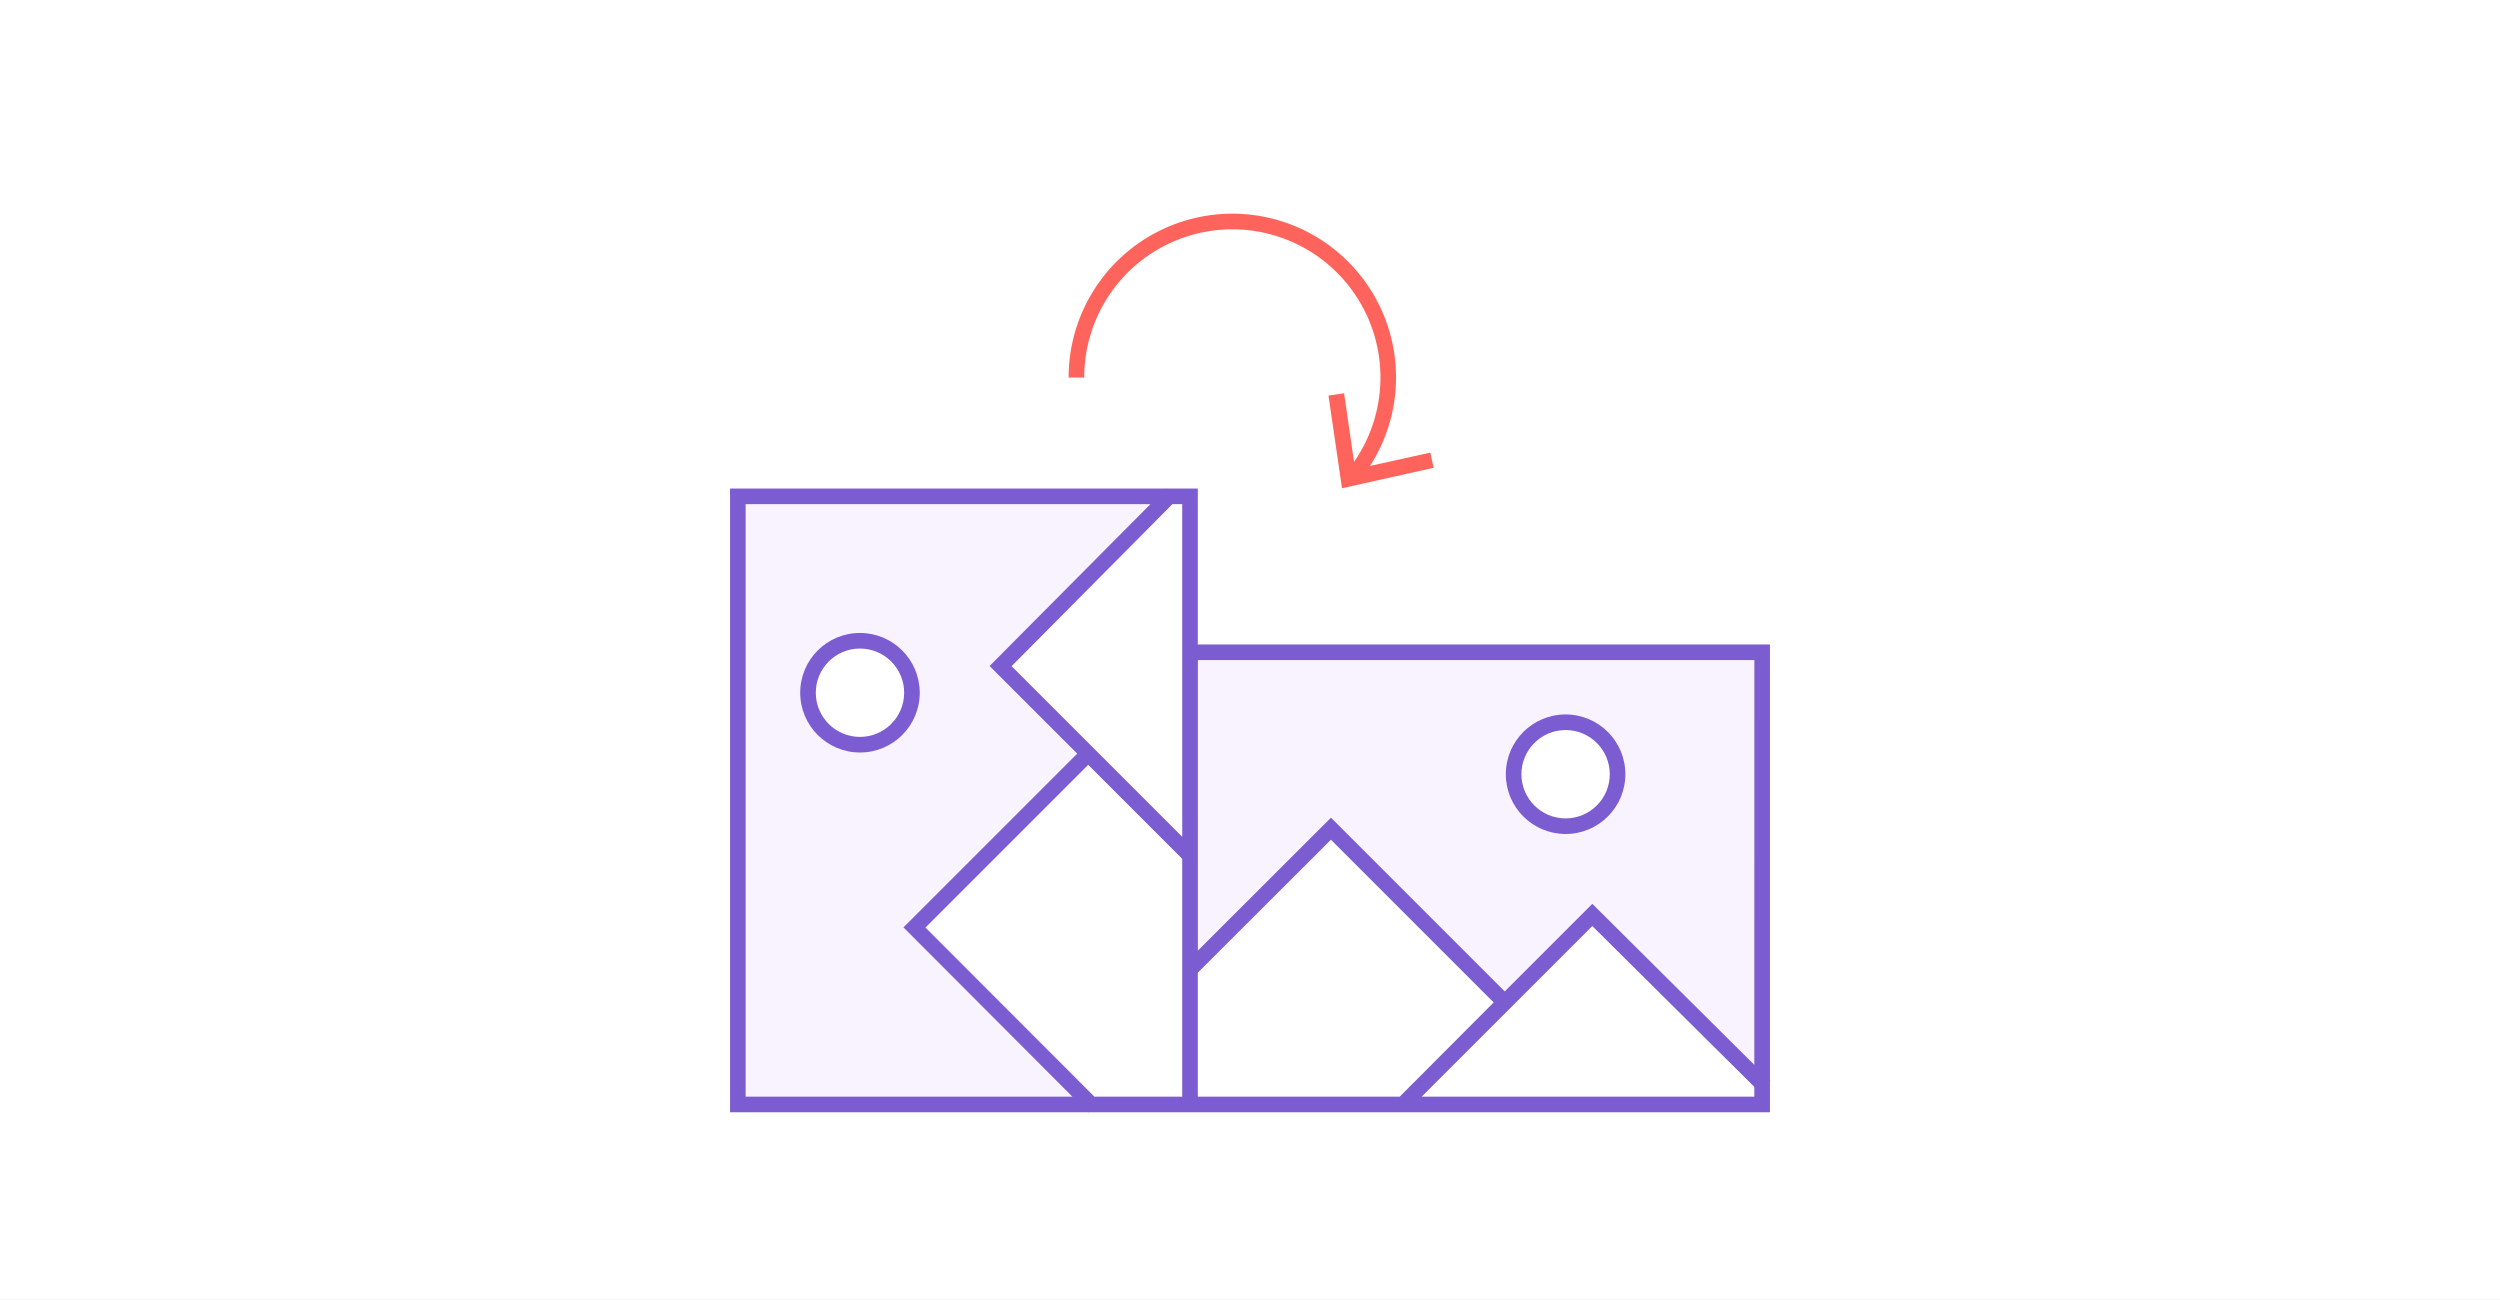
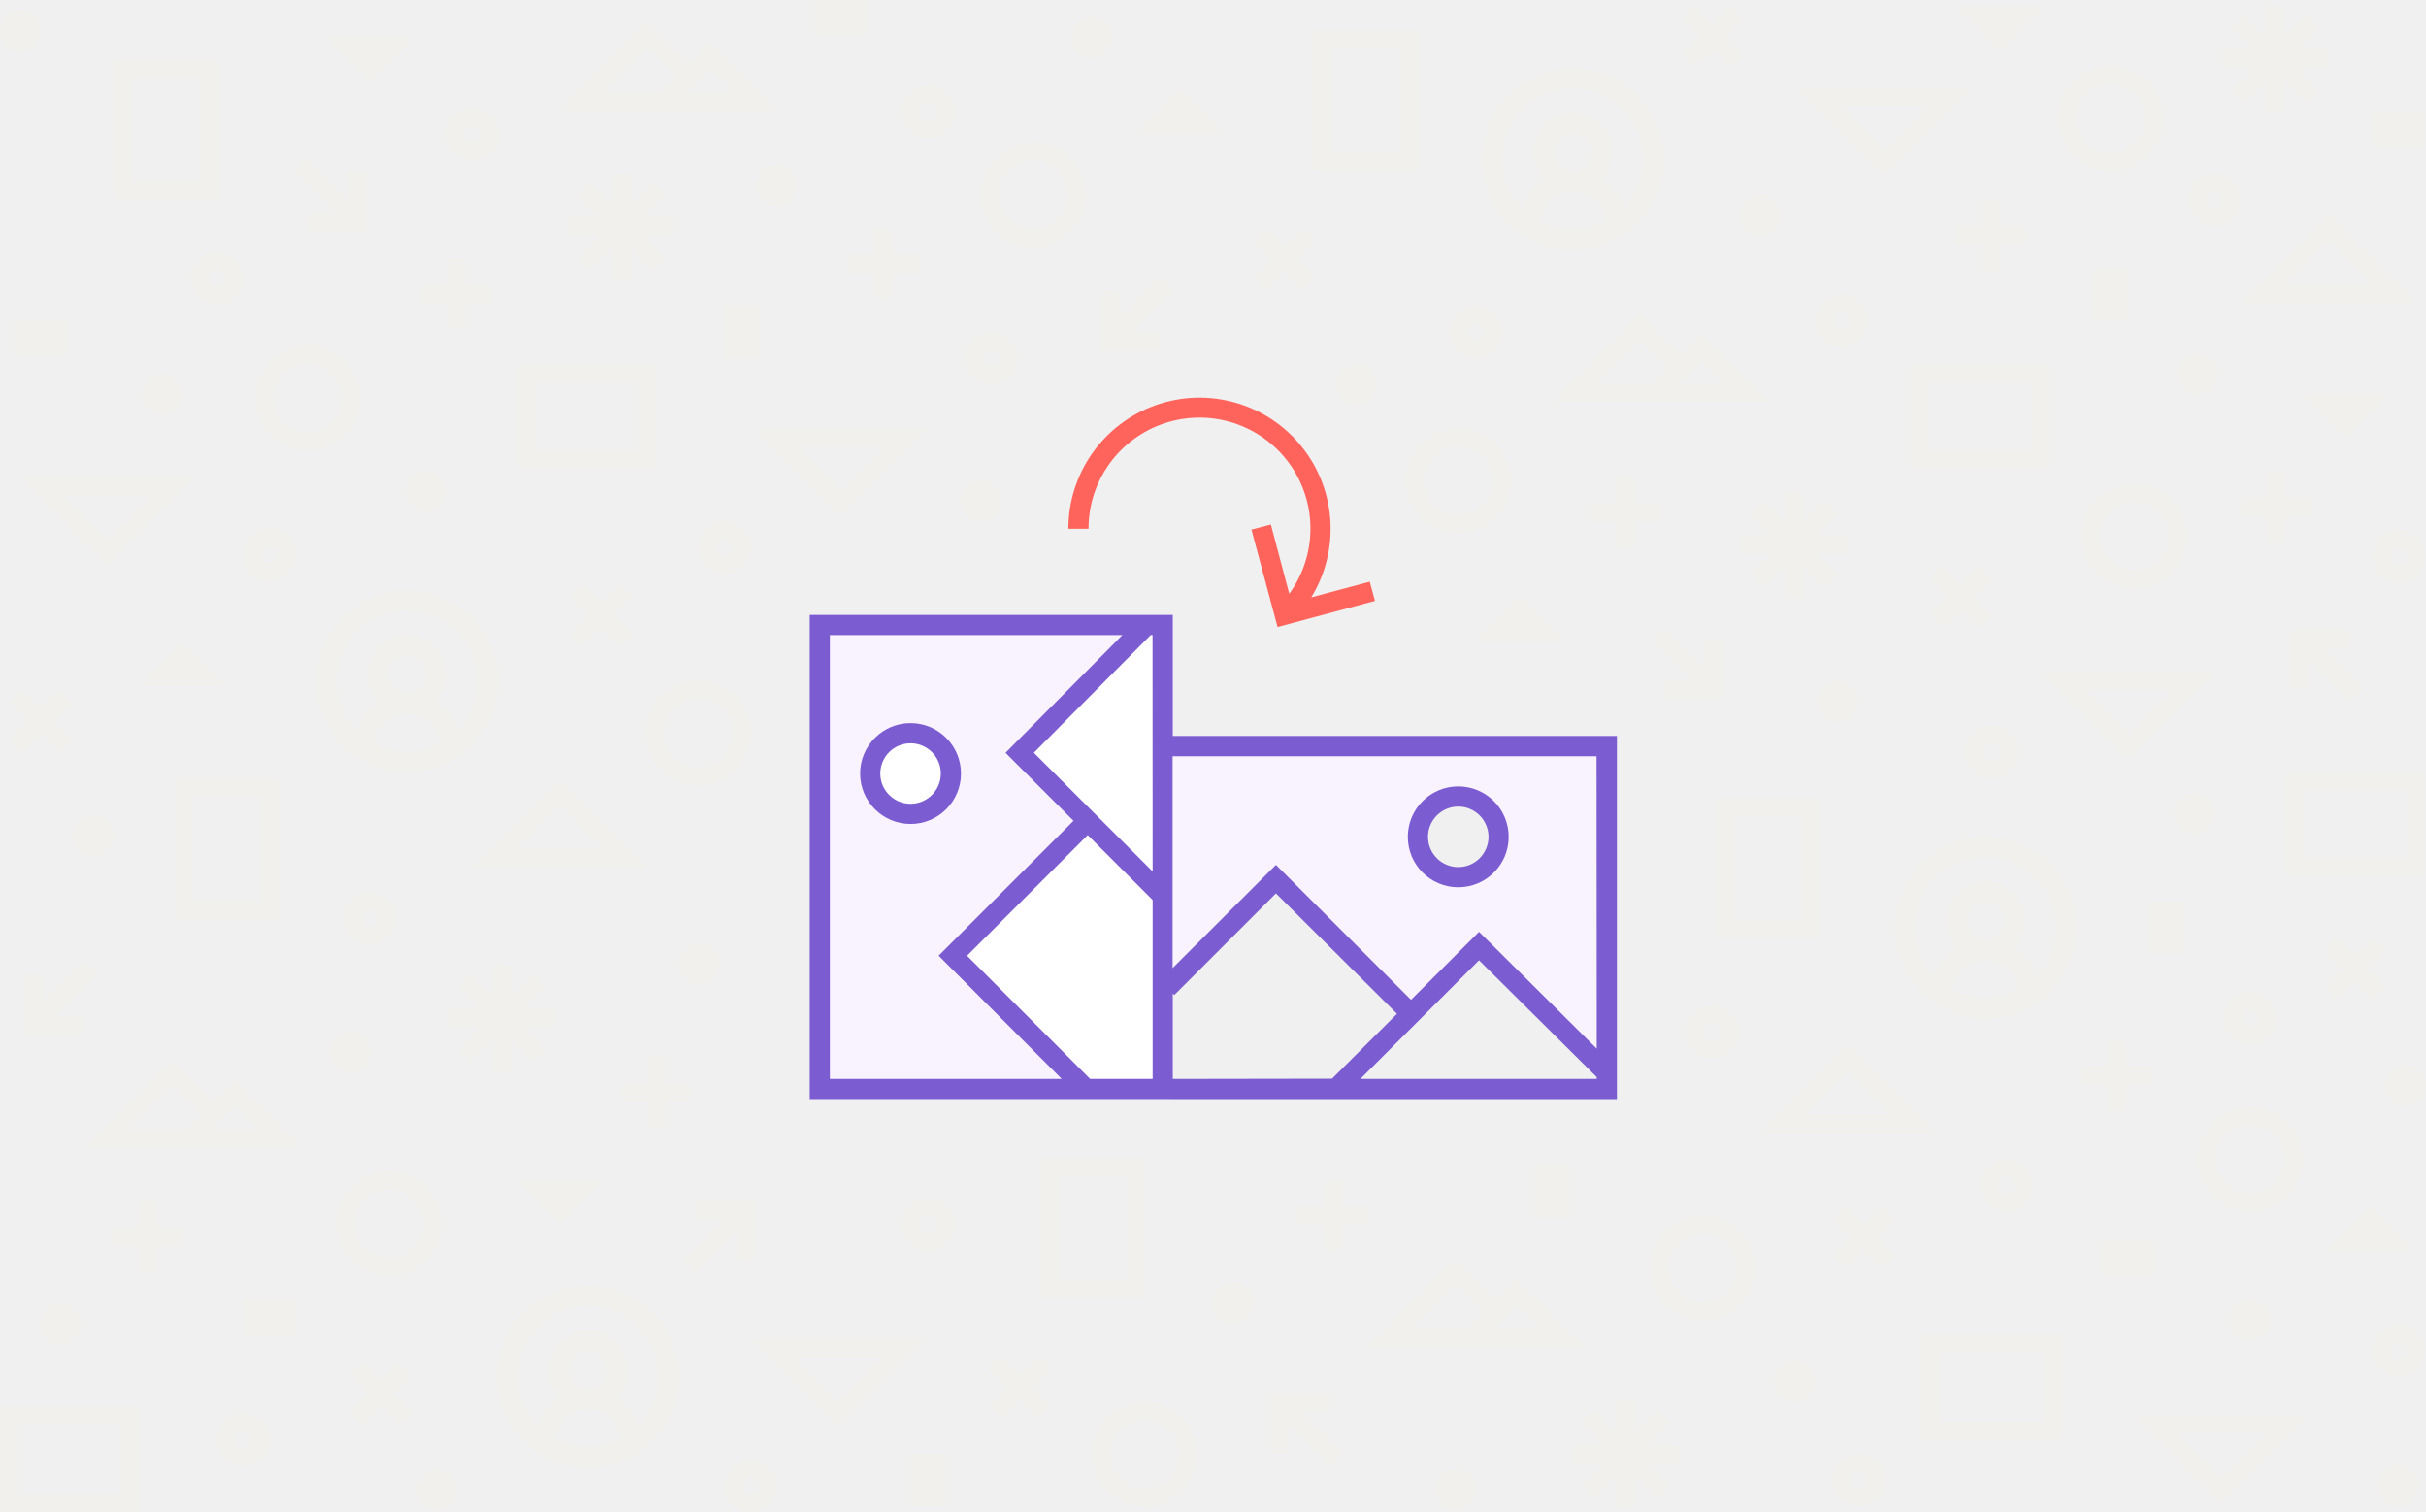
- <svg xmlns="http://www.w3.org/2000/svg" viewBox="0 0 481 250">
-   <g id="85b915da-8a20-4dfc-bb89-5dcf97b565ca" data-name="Layer 2">
-     <g id="4600f0fa-d980-4595-bba3-5b7ac8de0775" data-name="Content">
-       <rect width="481" height="250" fill="#fff" />
-       <path d="M228.65,125V186.7L256,159.44l34,33,16-16,33.17,32V125Zm72.57,34a10,10,0,1,1,10-10A10,10,0,0,1,301.22,159Z" fill="#f9f2ff" />
-       <path d="M275.19,87.08,263.6,89.64a31.5,31.5,0,1,0-58-17h3a28.5,28.5,0,1,1,51.92,16.22l-1.92-13.19-3,.44,2.6,17.83L275.84,90Z" fill="#ff645c" />
-       <path d="M141.46,212.63h68.48l-34-34.17,33-34-16-16,32-33.17H141.46Zm34-79.35a10,10,0,1,1-10-10A10,10,0,0,1,175.46,133.28Z" fill="#f9f2ff" />
-       <path d="M165.46,121.78a11.5,11.5,0,1,0,11.5,11.5A11.51,11.51,0,0,0,165.46,121.78Zm0,20a8.5,8.5,0,1,1,8.5-8.5A8.51,8.51,0,0,1,165.46,141.78Z" fill="#7c5cd1" />
-       <path d="M301.22,160.46a11.5,11.5,0,1,0-11.5-11.5A11.51,11.51,0,0,0,301.22,160.46Zm0-20a8.5,8.5,0,1,1-8.5,8.5A8.51,8.51,0,0,1,301.22,140.46Z" fill="#7c5cd1" />
-       <path d="M340.54,207.82V124H230.46V94h-6l-.06-.06-.06.06H140.46V214h68.86l.06.06.06-.06H340.54v-6l.06-.06ZM143.46,211V97h77.88L190.4,128.14,207.26,145l-33.43,33.43L206.33,211Zm84,0h-16.9l-32.5-32.54,31.31-31.31,18.09,18.09Zm0-50-32.83-32.83L225.57,97h1.89Zm3,50V187.14l25.61-25.58,31.31,31.31L269.3,211Zm107.07,0h-64l32.83-32.83,31.17,30.94Zm0-6.12L306.36,173.9l-16.85,16.85-33.43-33.43-25.61,25.58V127H337.54Z" fill="#7c5cd1" />
-     </g>
-   </g>
+ <svg xmlns="http://www.w3.org/2000/svg" width="481.04" height="299.77" viewBox="0 0 481.04 299.77">
+   <path d="M232.55,147.92v48.6l22.26-22.16,26.08,25.31,12.27-12.27L318.61,212v-64ZM289.47,174a7.67,7.67,0,1,1,7.67-7.67A7.67,7.67,0,0,1,289.47,174Z" fill="#f9f2ff" />
+   <polygon points="309.96 127.04 301.31 118.4 292.67 127.04 309.96 127.04" fill="#f2f0ed" />
+   <polygon points="478.67 247.92 470.02 239.28 461.38 247.92 478.67 247.92" fill="#f2f0ed" />
+   <polygon points="242.69 26.51 234.04 17.87 225.4 26.51 242.69 26.51" fill="#f2f0ed" />
+   <polygon points="44.84 135.85 36.19 127.21 27.55 135.85 44.84 135.85" fill="#f2f0ed" />
+   <polygon points="102.39 233.95 111.04 242.59 119.68 233.95 102.39 233.95" fill="#f2f0ed" />
+   <polygon points="456.38 78.23 465.02 86.88 473.67 78.23 456.38 78.23" fill="#f2f0ed" />
+   <polygon points="64.76 7.37 73.4 16.01 82.05 7.37 64.76 7.37" fill="#f2f0ed" />
+   <polygon points="387.9 1.19 396.55 9.83 405.19 1.19 387.9 1.19" fill="#f2f0ed" />
+   <circle cx="194.55" cy="99.29" r="4" fill="#f2f0ed" />
+   <circle cx="154.06" cy="36.76" r="4" fill="#f2f0ed" />
+   <circle cx="216.53" cy="7.46" r="4" fill="#f2f0ed" />
+   <circle cx="138.59" cy="191.08" r="4" fill="#f2f0ed" />
+   <circle cx="69.4" cy="208.6" r="4" fill="#f2f0ed" />
+   <circle cx="12.06" cy="262.57" r="4" fill="#f2f0ed" />
+   <circle cx="18.53" cy="165.76" r="4" fill="#f2f0ed" />
+   <circle cx="84.54" cy="97.4" r="4" fill="#f2f0ed" />
+   <circle cx="32.24" cy="78.23" r="4" fill="#f2f0ed" />
+   <circle cx="4" cy="6.09" r="4" fill="#f2f0ed" />
+   <circle cx="269.04" cy="76.18" r="4" fill="#f2f0ed" />
+   <circle cx="364.41" cy="139.08" r="4" fill="#f2f0ed" />
+   <circle cx="349.21" cy="42.63" r="4" fill="#f2f0ed" />
+   <circle cx="435.06" cy="161.37" r="4" fill="#f2f0ed" />
+   <circle cx="477.04" cy="215.25" r="4" fill="#f2f0ed" />
+   <circle cx="435.79" cy="74.23" r="4" fill="#f2f0ed" />
+   <circle cx="244.58" cy="258.33" r="4" fill="#f2f0ed" />
+   <circle cx="86.54" cy="295.44" r="4" fill="#f2f0ed" />
+   <circle cx="355.81" cy="273.83" r="4" fill="#f2f0ed" />
+   <circle cx="288.62" cy="295.44" r="4" fill="#f2f0ed" />
+   <circle cx="446.16" cy="261.75" r="4" fill="#f2f0ed" />
+   <circle cx="475.66" cy="294.58" r="4" fill="#f2f0ed" />
+   <path d="M175.63,88.42l-8.84,8.84L158,88.42h17.67m8.45-3.5H149.51l17.29,17.29,17.29-17.29Z" fill="#f2f0ed" />
+   <path d="M30.12,98.19,21.29,107l-8.84-8.84H30.12m8.45-3.5H4L21.29,112,38.57,94.69Z" fill="#f2f0ed" />
+   <path d="M449.31,284.19,440.48,293l-8.84-8.84h17.67m8.45-3.5H423.19L440.48,298l17.29-17.29Z" fill="#f2f0ed" />
+   <path d="M175.12,269l-8.84,8.84L157.44,269h17.67m8.45-3.5H149l17.29,17.29,17.29-17.29Z" fill="#f2f0ed" />
+   <path d="M430.8,136.77,422,145.61l-8.84-8.84H430.8m8.45-3.5H404.67L422,150.56l17.29-17.29Z" fill="#f2f0ed" />
+   <path d="M382.62,21l-8.84,8.84L364.94,21h17.67m8.45-3.5H356.49L373.78,34.8l17.29-17.29Z" fill="#f2f0ed" />
+   <path d="M111,159.67l8.84,8.84H102.2l8.84-8.84m0-4.95L93.75,172h34.57L111,154.73Z" fill="#f2f0ed" />
+   <path d="M366.31,212.22l8.84,8.84H357.47l8.84-8.84m0-4.95L349,224.56H383.6l-17.29-17.29Z" fill="#f2f0ed" />
+   <path d="M461.72,47.64l8.84,8.84H452.88l8.84-8.84m0-4.95L444.43,60H479L461.72,42.69Z" fill="#f2f0ed" />
+   <path d="M196.55,69.31A1.69,1.69,0,1,1,194.86,71a1.69,1.69,0,0,1,1.69-1.69m0-3.5A5.19,5.19,0,1,0,201.74,71a5.19,5.19,0,0,0-5.19-5.19Z" fill="#f2f0ed" />
+   <path d="M143.69,106.84a1.69,1.69,0,1,1-1.69,1.69,1.69,1.69,0,0,1,1.69-1.69m0-3.5a5.19,5.19,0,1,0,5.19,5.19,5.19,5.19,0,0,0-5.19-5.19Z" fill="#f2f0ed" />
+   <path d="M184.08,20.5a1.69,1.69,0,1,1-1.69,1.69,1.69,1.69,0,0,1,1.69-1.69m0-3.5a5.19,5.19,0,1,0,5.19,5.19A5.19,5.19,0,0,0,184.08,17Z" fill="#f2f0ed" />
+   <path d="M93.72,24.82A1.69,1.69,0,1,1,92,26.51a1.69,1.69,0,0,1,1.69-1.69m0-3.5a5.19,5.19,0,1,0,5.19,5.19,5.19,5.19,0,0,0-5.19-5.19Z" fill="#f2f0ed" />
+   <path d="M73.4,180.39a1.69,1.69,0,1,1-1.69,1.69,1.69,1.69,0,0,1,1.69-1.69m0-3.5a5.19,5.19,0,1,0,5.19,5.19,5.19,5.19,0,0,0-5.19-5.19Z" fill="#f2f0ed" />
+   <path d="M53.45,108.31A1.69,1.69,0,1,1,51.77,110a1.69,1.69,0,0,1,1.69-1.69m0-3.5A5.19,5.19,0,1,0,58.64,110a5.19,5.19,0,0,0-5.19-5.19Z" fill="#f2f0ed" />
+   <path d="M43.08,53.48a1.69,1.69,0,1,1-1.69,1.69,1.69,1.69,0,0,1,1.69-1.69m0-3.5a5.19,5.19,0,1,0,5.19,5.19A5.19,5.19,0,0,0,43.08,50Z" fill="#f2f0ed" />
+   <path d="M292.62,64.12a1.69,1.69,0,1,1-1.69,1.69,1.69,1.69,0,0,1,1.69-1.69m0-3.5a5.19,5.19,0,1,0,5.19,5.19,5.19,5.19,0,0,0-5.19-5.19Z" fill="#f2f0ed" />
+   <path d="M339.54,202.92a1.69,1.69,0,1,1-1.69,1.69,1.69,1.69,0,0,1,1.69-1.69m0-3.5a5.19,5.19,0,1,0,5.19,5.19,5.19,5.19,0,0,0-5.19-5.19Z" fill="#f2f0ed" />
+   <path d="M397.79,233.4a1.69,1.69,0,1,1-1.69,1.69,1.69,1.69,0,0,1,1.69-1.69m0-3.5a5.19,5.19,0,1,0,5.19,5.19,5.19,5.19,0,0,0-5.19-5.19Z" fill="#f2f0ed" />
+   <path d="M475.66,108.62A1.69,1.69,0,1,1,474,110.3a1.69,1.69,0,0,1,1.69-1.69m0-3.5a5.19,5.19,0,1,0,5.19,5.19,5.19,5.19,0,0,0-5.19-5.19Z" fill="#f2f0ed" />
+   <path d="M184.08,241.13a1.69,1.69,0,1,1-1.69,1.69,1.69,1.69,0,0,1,1.69-1.69m0-3.5a5.19,5.19,0,1,0,5.19,5.19,5.19,5.19,0,0,0-5.19-5.19Z" fill="#f2f0ed" />
+   <path d="M446.16,200.23a1.69,1.69,0,1,1-1.69,1.69,1.69,1.69,0,0,1,1.69-1.69m0-3.5a5.19,5.19,0,1,0,5.19,5.19,5.19,5.19,0,0,0-5.19-5.19Z" fill="#f2f0ed" />
+   <path d="M475.66,266.07a1.69,1.69,0,1,1-1.69,1.69,1.69,1.69,0,0,1,1.69-1.69m0-3.5a5.19,5.19,0,1,0,5.19,5.19,5.19,5.19,0,0,0-5.19-5.19Z" fill="#f2f0ed" />
+   <path d="M394.95,147.37a1.69,1.69,0,1,1-1.69,1.69,1.69,1.69,0,0,1,1.69-1.69m0-3.5a5.19,5.19,0,1,0,5.19,5.19,5.19,5.19,0,0,0-5.19-5.19Z" fill="#f2f0ed" />
+   <path d="M365.27,62a1.69,1.69,0,1,1-1.69,1.69A1.69,1.69,0,0,1,365.27,62m0-3.5a5.19,5.19,0,1,0,5.19,5.19,5.19,5.19,0,0,0-5.19-5.19Z" fill="#f2f0ed" />
+   <path d="M439.06,37.94a1.69,1.69,0,1,1-1.69,1.69,1.69,1.69,0,0,1,1.69-1.69m0-3.5a5.19,5.19,0,1,0,5.19,5.19,5.19,5.19,0,0,0-5.19-5.19Z" fill="#f2f0ed" />
+   <path d="M368.6,291.75a1.69,1.69,0,1,1-1.69,1.69,1.69,1.69,0,0,1,1.69-1.69m0-3.5a5.19,5.19,0,1,0,5.19,5.19,5.19,5.19,0,0,0-5.19-5.19Z" fill="#f2f0ed" />
+   <path d="M148.87,292.9a1.69,1.69,0,1,1-1.69,1.69,1.69,1.69,0,0,1,1.69-1.69m0-3.5a5.19,5.19,0,1,0,5.19,5.19,5.19,5.19,0,0,0-5.19-5.19Z" fill="#f2f0ed" />
+   <path d="M48.27,283.69a1.69,1.69,0,1,1-1.69,1.69,1.69,1.69,0,0,1,1.69-1.69m0-3.5a5.19,5.19,0,1,0,5.19,5.19,5.19,5.19,0,0,0-5.19-5.19Z" fill="#f2f0ed" />
+   <path d="M289.15,88.42a6.87,6.87,0,1,1-6.87,6.87,6.88,6.88,0,0,1,6.87-6.87m0-3.5a10.37,10.37,0,1,0,10.37,10.37,10.37,10.37,0,0,0-10.37-10.37Z" fill="#f2f0ed" />
+   <path d="M204.92,31.76A6.87,6.87,0,1,1,198,38.63a6.88,6.88,0,0,1,6.87-6.87m0-3.5a10.37,10.37,0,1,0,10.37,10.37,10.37,10.37,0,0,0-10.37-10.37Z" fill="#f2f0ed" />
+   <path d="M337.65,244.5a6.87,6.87,0,1,1-6.87,6.87,6.88,6.88,0,0,1,6.87-6.87m0-3.5A10.37,10.37,0,1,0,348,251.38,10.37,10.37,0,0,0,337.65,241Z" fill="#f2f0ed" />
+   <path d="M226.94,281.46a6.87,6.87,0,1,1-6.87,6.87,6.88,6.88,0,0,1,6.87-6.87m0-3.5a10.37,10.37,0,1,0,10.37,10.37A10.37,10.37,0,0,0,226.94,278Z" fill="#f2f0ed" />
+   <path d="M77.16,235.72a6.87,6.87,0,1,1-6.87,6.87,6.88,6.88,0,0,1,6.87-6.87m0-3.5a10.37,10.37,0,1,0,10.37,10.37,10.37,10.37,0,0,0-10.37-10.37Z" fill="#f2f0ed" />
+   <path d="M446.16,223a6.87,6.87,0,1,1-6.87,6.87,6.88,6.88,0,0,1,6.87-6.87m0-3.5a10.37,10.37,0,1,0,10.37,10.37,10.37,10.37,0,0,0-10.37-10.37Z" fill="#f2f0ed" />
+   <path d="M423.19,99.44a6.87,6.87,0,1,1-6.87,6.87,6.88,6.88,0,0,1,6.87-6.87m0-3.5a10.37,10.37,0,1,0,10.37,10.37,10.37,10.37,0,0,0-10.37-10.37Z" fill="#f2f0ed" />
+   <path d="M418.5,16.64a6.87,6.87,0,1,1-6.87,6.87,6.88,6.88,0,0,1,6.87-6.87m0-3.5a10.37,10.37,0,1,0,10.37,10.37A10.37,10.37,0,0,0,418.5,13.14Z" fill="#f2f0ed" />
+   <path d="M138.5,138.46a6.87,6.87,0,1,1-6.87,6.87,6.88,6.88,0,0,1,6.87-6.87m0-3.5a10.37,10.37,0,1,0,10.37,10.37A10.37,10.37,0,0,0,138.5,135Z" fill="#f2f0ed" />
+   <path d="M61,72a6.87,6.87,0,1,1-6.87,6.87A6.88,6.88,0,0,1,61,72m0-3.5A10.37,10.37,0,1,0,71.37,78.83,10.37,10.37,0,0,0,61,68.46Z" fill="#f2f0ed" />
+   <path d="M126.61,75.68V89.43H105.95V75.68h20.66m3.5-3.5H102.45V92.93h27.66V72.18Z" fill="#f2f0ed" />
+   <path d="M405.28,268.13v13.74H384.62V268.13h20.66m3.5-3.5H381.12v20.74h27.66V264.63Z" fill="#f2f0ed" />
+   <path d="M477.35,156.5v13.74H456.69V156.5h20.66m3.5-3.5H453.19v20.74h27.66V153Z" fill="#f2f0ed" />
+   <path d="M24.2,282.46v13.74H3.54V282.46H24.2m3.5-3.5H0v20.74H27.7V279Z" fill="#f2f0ed" />
+   <path d="M223.52,253.73H209.77V233.07h13.74v20.66m3.5,3.5V229.57H206.27v27.66Z" fill="#f2f0ed" />
+   <path d="M402.94,75.68V89.43H382.28V75.68h20.66m3.5-3.5H378.78V92.93h27.66V72.18Z" fill="#f2f0ed" />
+   <path d="M357.49,161.77v20.66H343.75V161.77h13.74m3.5-3.5H340.25v27.66H361V158.27Z" fill="#f2f0ed" />
+   <path d="M277.74,9.59V30.25H264V9.59h13.74m3.5-3.5H260.49V33.75h20.74V6.09Z" fill="#f2f0ed" />
+   <path d="M52,157.92v20.66H38.21V157.92H52m3.5-3.5H34.71v27.66H55.45V154.42Z" fill="#f2f0ed" />
+   <path d="M39.78,15.32V36H26V15.32H39.78m3.5-3.5H22.53V39.47H43.28V11.82Z" fill="#f2f0ed" />
+   <rect x="304.27" y="230.99" width="6.91" height="10.37" fill="#f2f0ed" />
+   <rect x="180.62" y="288.25" width="6.91" height="10.37" fill="#f2f0ed" />
+   <rect x="143.69" y="60.62" width="6.91" height="10.37" fill="#f2f0ed" />
+   <rect x="426.36" y="178.73" width="6.91" height="10.37" fill="#f2f0ed" />
+   <rect x="415.04" y="53.06" width="6.91" height="10.37" fill="#f2f0ed" />
+   <rect x="416.77" y="246.19" width="10.37" height="6.91" fill="#f2f0ed" />
+   <rect x="470.48" y="22.19" width="10.37" height="6.91" fill="#f2f0ed" />
+   <rect x="48.27" y="257.75" width="10.37" height="6.91" fill="#f2f0ed" />
+   <rect x="161.61" width="10.37" height="6.91" fill="#f2f0ed" />
+   <rect x="2.88" y="63.66" width="10.37" height="6.91" fill="#f2f0ed" />
+   <polygon points="366.31 106.15 360.03 106.15 364.47 101.71 362 99.23 357.56 103.67 357.56 97.4 354.06 97.4 354.06 103.67 349.62 99.23 347.15 101.71 351.58 106.15 345.31 106.15 345.31 109.65 351.58 109.65 347.15 114.08 349.62 116.56 354.06 112.12 354.06 118.4 357.56 118.4 357.56 112.12 362 116.56 364.47 114.08 360.03 109.65 366.31 109.65 366.31 106.15" fill="#f2f0ed" />
+   <polygon points="461.69 9.94 455.42 9.94 459.85 5.5 457.38 3.03 452.94 7.46 452.94 1.19 449.44 1.19 449.44 7.46 445 3.03 442.53 5.5 446.97 9.94 440.69 9.94 440.69 13.44 446.97 13.44 442.53 17.88 445 20.35 449.44 15.91 449.44 22.19 452.94 22.19 452.94 15.91 457.38 20.35 459.85 17.88 455.42 13.44 461.69 13.44 461.69 9.94" fill="#f2f0ed" />
+   <polygon points="133.69 43.19 127.42 43.19 131.85 38.75 129.38 36.27 124.94 40.71 124.94 34.44 121.44 34.44 121.44 40.71 117 36.27 114.53 38.75 118.97 43.19 112.69 43.19 112.69 46.69 118.97 46.69 114.53 51.12 117 53.6 121.44 49.16 121.44 55.44 124.94 55.44 124.94 49.16 129.38 53.6 131.85 51.12 127.42 46.69 133.69 46.69 133.69 43.19" fill="#f2f0ed" />
+   <polygon points="110.11 200.17 103.83 200.17 108.27 195.73 105.8 193.25 101.36 197.69 101.36 191.42 97.86 191.42 97.86 197.69 93.42 193.25 90.95 195.73 95.39 200.17 89.11 200.17 89.11 203.67 95.39 203.67 90.95 208.1 93.42 210.58 97.86 206.14 97.86 212.42 101.36 212.42 101.36 206.14 105.8 210.58 108.27 208.1 103.83 203.67 110.11 203.67 110.11 200.17" fill="#f2f0ed" />
+   <polygon points="332.87 286.58 326.6 286.58 331.03 282.14 328.56 279.67 324.12 284.11 324.12 277.83 320.62 277.83 320.62 284.11 316.18 279.67 313.71 282.14 318.15 286.58 311.87 286.58 311.87 290.08 318.15 290.08 313.71 294.52 316.18 297 320.62 292.56 320.62 298.83 324.12 298.83 324.12 292.56 328.56 297 331.03 294.52 326.6 290.08 332.87 290.08 332.87 286.58" fill="#f2f0ed" />
+   <polygon points="329.29 99.86 324.12 99.86 324.12 94.69 320.62 94.69 320.62 99.86 315.46 99.86 315.46 103.36 320.62 103.36 320.62 108.52 324.12 108.52 324.12 103.36 329.29 103.36 329.29 99.86" fill="#f2f0ed" />
+   <polygon points="401.73 44.88 396.57 44.88 396.57 39.72 393.07 39.72 393.07 44.88 387.9 44.88 387.9 48.38 393.07 48.38 393.07 53.55 396.57 53.55 396.57 48.38 401.73 48.38 401.73 44.88" fill="#f2f0ed" />
+   <polygon points="137.02 214.84 131.86 214.84 131.86 209.67 128.36 209.67 128.36 214.84 123.19 214.84 123.19 218.34 128.36 218.34 128.36 223.5 131.86 223.5 131.86 218.34 137.02 218.34 137.02 214.84" fill="#f2f0ed" />
+   <polygon points="97.45 56.5 92.29 56.5 92.29 51.34 88.79 51.34 88.79 56.5 83.62 56.5 83.62 60 88.79 60 88.79 65.16 92.29 65.16 92.29 60 97.45 60 97.45 56.5" fill="#f2f0ed" />
+   <polygon points="182.16 50.51 176.99 50.51 176.99 45.34 173.49 45.34 173.49 50.51 168.33 50.51 168.33 54.01 173.49 54.01 173.49 59.17 176.99 59.17 176.99 54.01 182.16 54.01 182.16 50.51" fill="#f2f0ed" />
+   <polygon points="36.19 243.5 31.03 243.5 31.03 238.34 27.53 238.34 27.53 243.5 22.36 243.5 22.36 247 27.53 247 27.53 252.16 31.03 252.16 31.03 247 36.19 247 36.19 243.5" fill="#f2f0ed" />
+   <polygon points="271.15 239.25 265.99 239.25 265.99 234.09 262.49 234.09 262.49 239.25 257.32 239.25 257.32 242.75 262.49 242.75 262.49 247.92 265.99 247.92 265.99 242.75 271.15 242.75 271.15 239.25" fill="#f2f0ed" />
+   <polygon points="426.68 211.5 421.52 211.5 421.52 206.34 418.02 206.34 418.02 211.5 412.85 211.5 412.85 215 418.02 215 418.02 220.16 421.52 220.16 421.52 215 426.68 215 426.68 211.5" fill="#f2f0ed" />
+   <polygon points="458.26 98.72 453.1 98.72 453.1 93.56 449.6 93.56 449.6 98.72 444.43 98.72 444.43 102.22 449.6 102.22 449.6 107.39 453.1 107.39 453.1 102.22 458.26 102.22 458.26 98.72" fill="#f2f0ed" />
+   <polygon points="125.4 118.27 122.93 115.79 119.28 119.44 115.63 115.79 113.15 118.27 116.8 121.92 113.15 125.57 115.63 128.04 119.28 124.39 122.93 128.04 125.4 125.57 121.75 121.92 125.4 118.27" fill="#f2f0ed" />
+   <polygon points="375.72 241.6 373.25 239.12 369.6 242.78 365.94 239.12 363.47 241.6 367.12 245.25 363.47 248.9 365.94 251.38 369.6 247.72 373.25 251.38 375.72 248.9 372.07 245.25 375.72 241.6" fill="#f2f0ed" />
+   <polygon points="208.32 271.35 205.85 268.88 202.19 272.53 198.54 268.88 196.07 271.35 199.72 275.01 196.07 278.66 198.54 281.13 202.19 277.48 205.85 281.13 208.32 278.66 204.67 275.01 208.32 271.35" fill="#f2f0ed" />
+   <polygon points="14.19 139.35 11.71 136.88 8.06 140.53 4.41 136.88 1.94 139.35 5.59 143 1.94 146.65 4.41 149.13 8.06 145.48 11.71 149.13 14.19 146.65 10.54 143 14.19 139.35" fill="#f2f0ed" />
+   <polygon points="81.66 272.63 79.18 270.16 75.53 273.81 71.88 270.16 69.4 272.63 73.06 276.28 69.4 279.94 71.88 282.41 75.53 278.76 79.18 282.41 81.66 279.94 78 276.28 81.66 272.63" fill="#f2f0ed" />
+   <polygon points="394.95 114.74 392.47 112.27 388.82 115.92 385.17 112.27 382.69 114.74 386.35 118.4 382.69 122.05 385.17 124.52 388.82 120.87 392.47 124.52 394.95 122.05 391.3 118.4 394.95 114.74" fill="#f2f0ed" />
+   <polygon points="345.66 3.66 343.19 1.19 339.54 4.84 335.88 1.19 333.41 3.66 337.06 7.32 333.41 10.97 335.88 13.44 339.54 9.79 343.19 13.44 345.66 10.97 342.01 7.32 345.66 3.66" fill="#f2f0ed" />
+   <polygon points="473.15 188.41 470.67 185.93 467.02 189.59 463.37 185.93 460.89 188.41 464.55 192.06 460.89 195.71 463.37 198.19 467.02 194.53 470.67 198.19 473.15 195.71 469.5 192.06 473.15 188.41" fill="#f2f0ed" />
+   <polygon points="260.83 47.68 258.36 45.21 254.71 48.86 251.05 45.21 248.58 47.68 252.23 51.34 248.58 54.99 251.05 57.46 254.71 53.81 258.36 57.46 260.83 54.99 257.18 51.34 260.83 47.68" fill="#f2f0ed" />
+   <path d="M300.88,253.71l-4.14,4.14-8.21-8.21L271.15,267h43Zm-21.27,9.79,8.92-8.91,5.74,5.73-3.18,3.18Zm21.27-4.85,4.85,4.85H296Z" fill="#f2f0ed" />
+   <path d="M46.46,214.25l-4.14,4.14-8.21-8.21L16.73,227.54h43ZM25.18,224l8.92-8.91,5.74,5.73L36.66,224Zm21.27-4.85L51.31,224h-9.7Z" fill="#f2f0ed" />
+   <path d="M337.5,66.38l-4.14,4.14-8.21-8.21L307.77,79.68h43Zm-21.27,9.79,8.92-8.91L330.88,73l-3.18,3.18Zm21.27-4.85,4.85,4.85h-9.7Z" fill="#f2f0ed" />
+   <path d="M140.76,8.53l-4.14,4.14-8.21-8.21L111,21.82h43Zm-21.27,9.79,8.92-8.91,5.74,5.73L131,18.32Zm21.27-4.85,4.85,4.85h-9.7Z" fill="#f2f0ed" />
+   <polygon points="338.08 126.93 338.08 132.71 329.75 124.38 327.28 126.85 335.61 135.18 329.83 135.18 329.83 138.68 341.58 138.68 341.58 126.93 338.08 126.93" fill="#f2f0ed" />
+   <polygon points="69.05 34.03 69.05 39.81 60.73 31.48 58.25 33.96 66.58 42.28 60.8 42.28 60.8 45.78 72.55 45.78 72.55 34.03 69.05 34.03" fill="#f2f0ed" />
+   <polygon points="230 65.97 224.22 65.97 232.55 57.64 230.07 55.16 221.75 63.49 221.75 57.72 218.25 57.72 218.25 69.47 230 69.47 230 65.97" fill="#f2f0ed" />
+   <polygon points="16.66 201.57 10.89 201.57 19.21 193.24 16.74 190.77 8.41 199.09 8.41 193.32 4.91 193.32 4.91 205.07 16.66 205.07 16.66 201.57" fill="#f2f0ed" />
+   <polygon points="137.99 241.6 143.76 241.6 135.44 249.93 137.91 252.4 146.24 244.07 146.24 249.85 149.74 249.85 149.74 238.1 137.99 238.1 137.99 241.6" fill="#f2f0ed" />
+   <polygon points="255.43 288.03 255.43 282.26 263.76 290.58 266.23 288.11 257.91 279.78 263.68 279.78 263.68 276.28 251.93 276.28 251.93 288.03 255.43 288.03" fill="#f2f0ed" />
+   <polygon points="457.73 136.47 457.73 130.69 466.05 139.02 468.53 136.54 460.2 128.22 465.98 128.22 465.98 124.72 454.23 124.72 454.23 136.47 457.73 136.47" fill="#f2f0ed" />
+   <path d="M80.72,117.08a18,18,0,1,0,18,18A18,18,0,0,0,80.72,117.08Zm-6.63,30.33a6.67,6.67,0,0,1,13.25,0,14,14,0,0,1-13.25,0Zm2.84-13.68a3.78,3.78,0,1,1,3.78,3.78A3.79,3.79,0,0,1,76.93,133.73Zm13.88,11a10.71,10.71,0,0,0-4.49-5.63,7.78,7.78,0,1,0-11.21,0,10.71,10.71,0,0,0-4.49,5.63,14,14,0,1,1,20.19,0Z" fill="#f2f0ed" />
+   <path d="M311.87,13.58a18,18,0,1,0,18,18A18,18,0,0,0,311.87,13.58Zm-6.63,30.33a6.67,6.67,0,0,1,13.25,0,14,14,0,0,1-13.25,0Zm2.84-13.68A3.78,3.78,0,1,1,311.87,34,3.79,3.79,0,0,1,308.09,30.23Zm13.88,11a10.71,10.71,0,0,0-4.49-5.63,7.78,7.78,0,1,0-11.21,0,10.71,10.71,0,0,0-4.49,5.63,14,14,0,1,1,20.19,0Z" fill="#f2f0ed" />
+   <path d="M116.6,254.94a18,18,0,1,0,18,18A18,18,0,0,0,116.6,254.94ZM110,285.27a6.67,6.67,0,0,1,13.25,0,14,14,0,0,1-13.25,0Zm2.84-13.68a3.78,3.78,0,1,1,3.78,3.78A3.79,3.79,0,0,1,112.81,271.59Zm13.88,11A10.71,10.71,0,0,0,122.2,277,7.78,7.78,0,1,0,111,277a10.71,10.71,0,0,0-4.49,5.63,14,14,0,1,1,20.19,0Z" fill="#f2f0ed" />
+   <path d="M393.72,165.92a18,18,0,1,0,18,18A18,18,0,0,0,393.72,165.92Zm-6.63,30.33a6.67,6.67,0,0,1,13.25,0,14,14,0,0,1-13.25,0Zm2.84-13.68a3.78,3.78,0,1,1,3.78,3.78A3.79,3.79,0,0,1,389.94,182.57Zm13.88,11a10.71,10.71,0,0,0-4.49-5.63,7.78,7.78,0,1,0-11.21,0,10.71,10.71,0,0,0-4.49,5.63,14,14,0,1,1,20.19,0Z" fill="#f2f0ed" />
+   <circle cx="180.55" cy="153.37" r="8" fill="#fff" />
+   <polyline points="228.53 122.72 202.19 149.25 231.09 178.16" fill="#fff" />
+   <polyline points="215.68 162.74 188.94 189.48 216.53 217.12" fill="#fff" />
+   <rect x="160.55" y="121.92" width="72" height="96" fill="#fff" />
+   <path d="M162.82,215.92h53.69l-26.66-26.79,25.87-26.66-12.55-12.55,25.09-26H162.82Zm26.66-62.22a7.84,7.84,0,1,1-7.84-7.84A7.84,7.84,0,0,1,189.48,153.7Z" fill="#f9f2ff" />
+   <path d="M271.6,115.34,260,118.44a26,26,0,1,0-48.16-13.6h4a22,22,0,1,1,39.8,12.89L252,104l-3.86,1,5.18,19.32,19.32-5.18Z" fill="#ff645c" />
+   <path d="M289.15,175.92a10,10,0,1,0-10-10A10,10,0,0,0,289.15,175.92Zm0-16a6,6,0,1,1-6,6A6,6,0,0,1,289.15,159.92Z" fill="#7c5cd1" />
+   <path d="M190.55,153.37a10,10,0,1,0-10,10A10,10,0,0,0,190.55,153.37Zm-10,6a6,6,0,1,1,6-6A6,6,0,0,1,180.55,159.37Z" fill="#7c5cd1" />
+   <path d="M232.55,145.92v-24h-72v96H320.61v-72Zm-68,68v-88h58l-23.17,23.34,13.48,13.48-26.74,26.74,24.4,24.44Zm64,0H216.16l-24.4-24.43,23.92-23.92,12.87,12.87Zm0-41.14L205,149.25l23.16-23.33h.37Zm4,41.14V197l.29.29L253,177.13,277,201l-12.87,12.87Zm84.06,0H269.74l23.53-23.53,23.33,23.16Zm0-6-23.34-23.17-13.48,13.48L253,171.48l-20.49,20.46v-42h84.06Z" fill="#7c5cd1" />
</svg>
